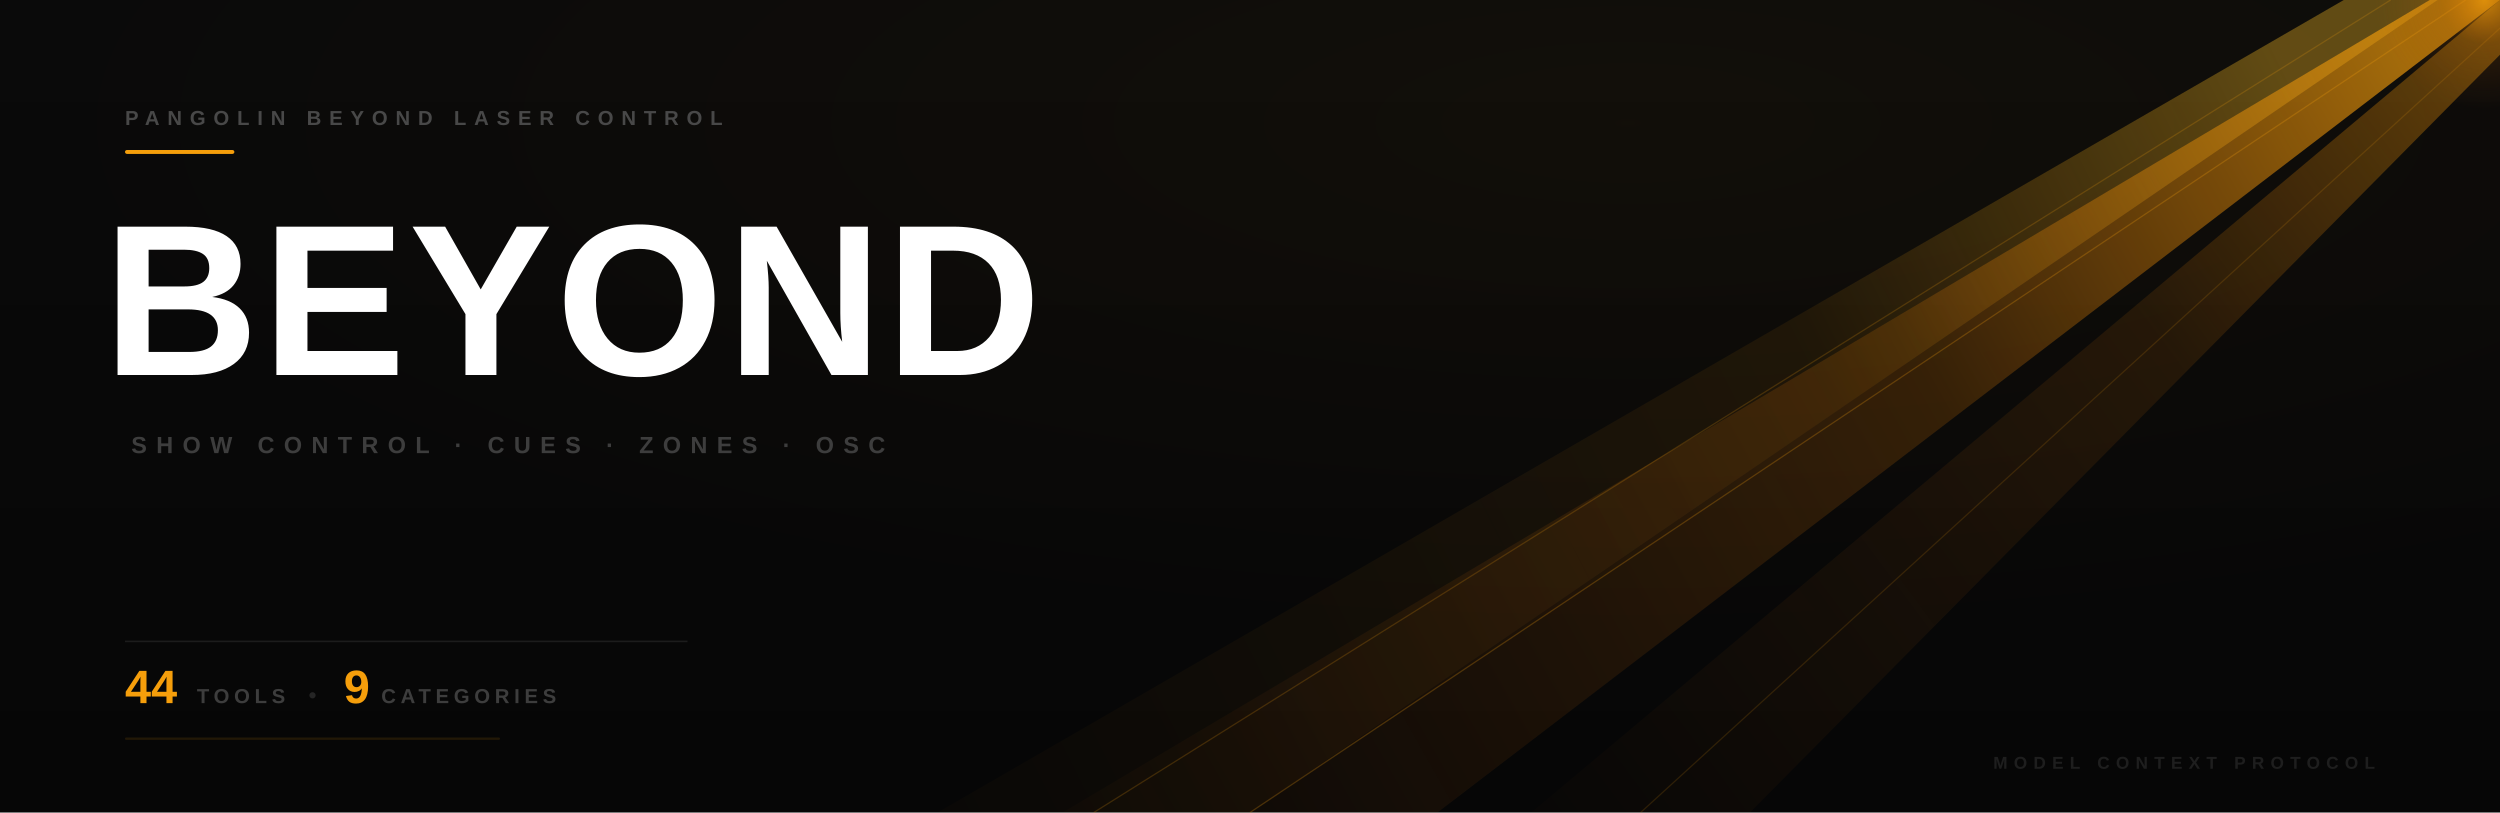
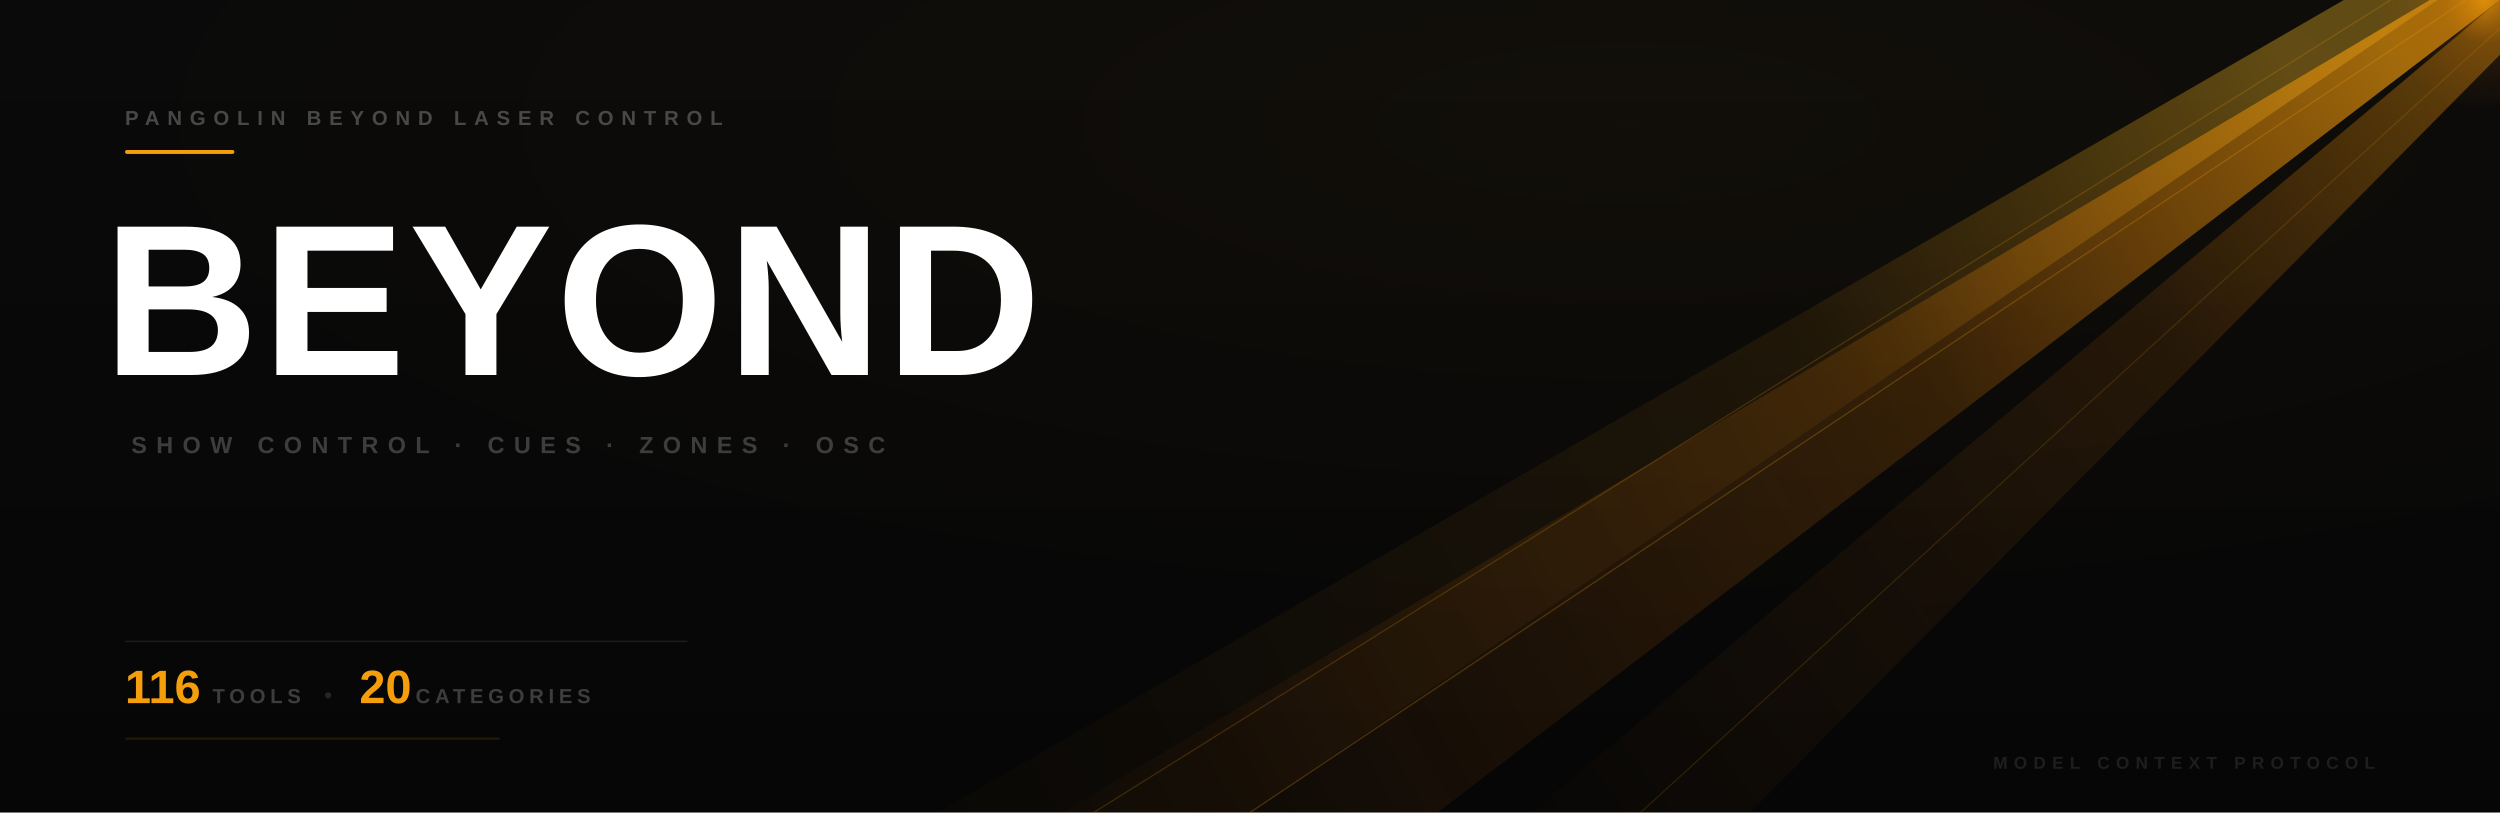
<svg xmlns="http://www.w3.org/2000/svg" width="1600" height="520" viewBox="0 0 1600 520" fill="none" role="img" aria-labelledby="title desc">
  <defs>
    <linearGradient id="bg" x1="0" y1="0" x2="0" y2="520" gradientUnits="userSpaceOnUse">
      <stop offset="0" stop-color="#0A0A0A" />
      <stop offset="1" stop-color="#060606" />
    </linearGradient>
    <linearGradient id="beamFill1" x1="1520" y1="0" x2="600" y2="520" gradientUnits="userSpaceOnUse">
      <stop offset="0" stop-color="#F59E0B" stop-opacity="0.65" />
      <stop offset="0.35" stop-color="#D97706" stop-opacity="0.2" />
      <stop offset="1" stop-color="#B45309" stop-opacity="0" />
    </linearGradient>
    <linearGradient id="beamFill2" x1="1600" y1="0" x2="900" y2="520" gradientUnits="userSpaceOnUse">
      <stop offset="0" stop-color="#F59E0B" stop-opacity="0.4" />
      <stop offset="0.35" stop-color="#D97706" stop-opacity="0.12" />
      <stop offset="1" stop-color="#B45309" stop-opacity="0" />
    </linearGradient>
    <linearGradient id="beamFill3" x1="1440" y1="0" x2="400" y2="520" gradientUnits="userSpaceOnUse">
      <stop offset="0" stop-color="#FBBF24" stop-opacity="0.35" />
      <stop offset="0.3" stop-color="#F59E0B" stop-opacity="0.08" />
      <stop offset="1" stop-color="#D97706" stop-opacity="0" />
    </linearGradient>
    <radialGradient id="srcGlow" cx="0.5" cy="0.5" r="0.5">
      <stop offset="0" stop-color="#F59E0B" stop-opacity="0.7" />
      <stop offset="0.4" stop-color="#D97706" stop-opacity="0.15" />
      <stop offset="1" stop-color="#B45309" stop-opacity="0" />
    </radialGradient>
    <radialGradient id="ambient" cx="0.65" cy="0.15" r="0.65" gradientUnits="objectBoundingBox">
      <stop offset="0" stop-color="#F59E0B" stop-opacity="0.035" />
      <stop offset="1" stop-color="#D97706" stop-opacity="0" />
    </radialGradient>
  </defs>
  <rect width="1600" height="520" fill="url(#bg)" />
  <rect width="1600" height="520" fill="url(#ambient)" />
  <polygon points="1500,0 1560,0 800,520 600,520" fill="url(#beamFill3)" />
  <polygon points="1555,0 1600,0 920,520 680,520" fill="url(#beamFill1)" />
  <polygon points="1600,0 1600,35 1120,520 980,520" fill="url(#beamFill2)" />
  <line x1="1530" y1="0" x2="700" y2="520" stroke="#F59E0B" stroke-width="0.8" opacity="0.2" />
  <line x1="1578" y1="0" x2="800" y2="520" stroke="#F59E0B" stroke-width="0.8" opacity="0.25" />
  <line x1="1600" y1="18" x2="1050" y2="520" stroke="#F59E0B" stroke-width="0.8" opacity="0.15" />
  <circle cx="1590" cy="0" r="70" fill="url(#srcGlow)" />
  <text x="80" y="80" fill="#484848" font-family="Arial, Helvetica, sans-serif" font-size="13" font-weight="600" letter-spacing="5">PANGOLIN BEYOND LASER CONTROL</text>
  <rect x="80" y="96" width="70" height="2.5" rx="1.25" fill="#F59E0B" />
  <text x="66" y="240" fill="#FFFFFF" font-family="Arial Black, Arial, Helvetica, sans-serif" font-size="138" font-weight="900" letter-spacing="2">BEYOND</text>
  <text x="84" y="290" fill="#3D3D3D" font-family="Arial, Helvetica, sans-serif" font-size="15" font-weight="600" letter-spacing="6">SHOW CONTROL · CUES · ZONES · OSC</text>
  <rect x="80" y="410" width="360" height="1" fill="#1C1C1C" />
  <g transform="translate(80, 450)">
-     <text x="0" y="0" fill="#F59E0B" font-family="Arial, Helvetica, sans-serif" font-size="30" font-weight="900">44</text>
-     <text x="46" y="0" fill="#3D3D3D" font-family="Arial, Helvetica, sans-serif" font-size="13" font-weight="600" letter-spacing="3">TOOLS</text>
-     <circle cx="120" cy="-5" r="2" fill="#252525" />
-     <text x="140" y="0" fill="#F59E0B" font-family="Arial, Helvetica, sans-serif" font-size="30" font-weight="900">9</text>
-     <text x="164" y="0" fill="#3D3D3D" font-family="Arial, Helvetica, sans-serif" font-size="13" font-weight="600" letter-spacing="3">CATEGORIES</text>
+     <text x="0" y="0" fill="#F59E0B" font-family="Arial, Helvetica, sans-serif" font-size="30" font-weight="900">116</text>
+     <text x="56" y="0" fill="#3D3D3D" font-family="Arial, Helvetica, sans-serif" font-size="13" font-weight="600" letter-spacing="3">TOOLS</text>
+     <circle cx="130" cy="-5" r="2" fill="#252525" />
+     <text x="150" y="0" fill="#F59E0B" font-family="Arial, Helvetica, sans-serif" font-size="30" font-weight="900">20</text>
+     <text x="186" y="0" fill="#3D3D3D" font-family="Arial, Helvetica, sans-serif" font-size="13" font-weight="600" letter-spacing="3">CATEGORIES</text>
  </g>
  <rect x="80" y="472" width="240" height="1.5" rx="0.75" fill="#F59E0B" opacity="0.12" />
  <text x="1520" y="492" fill="#1E1E1E" font-family="Arial, Helvetica, sans-serif" font-size="11" font-weight="600" letter-spacing="4" text-anchor="end">MODEL CONTEXT PROTOCOL</text>
</svg>
